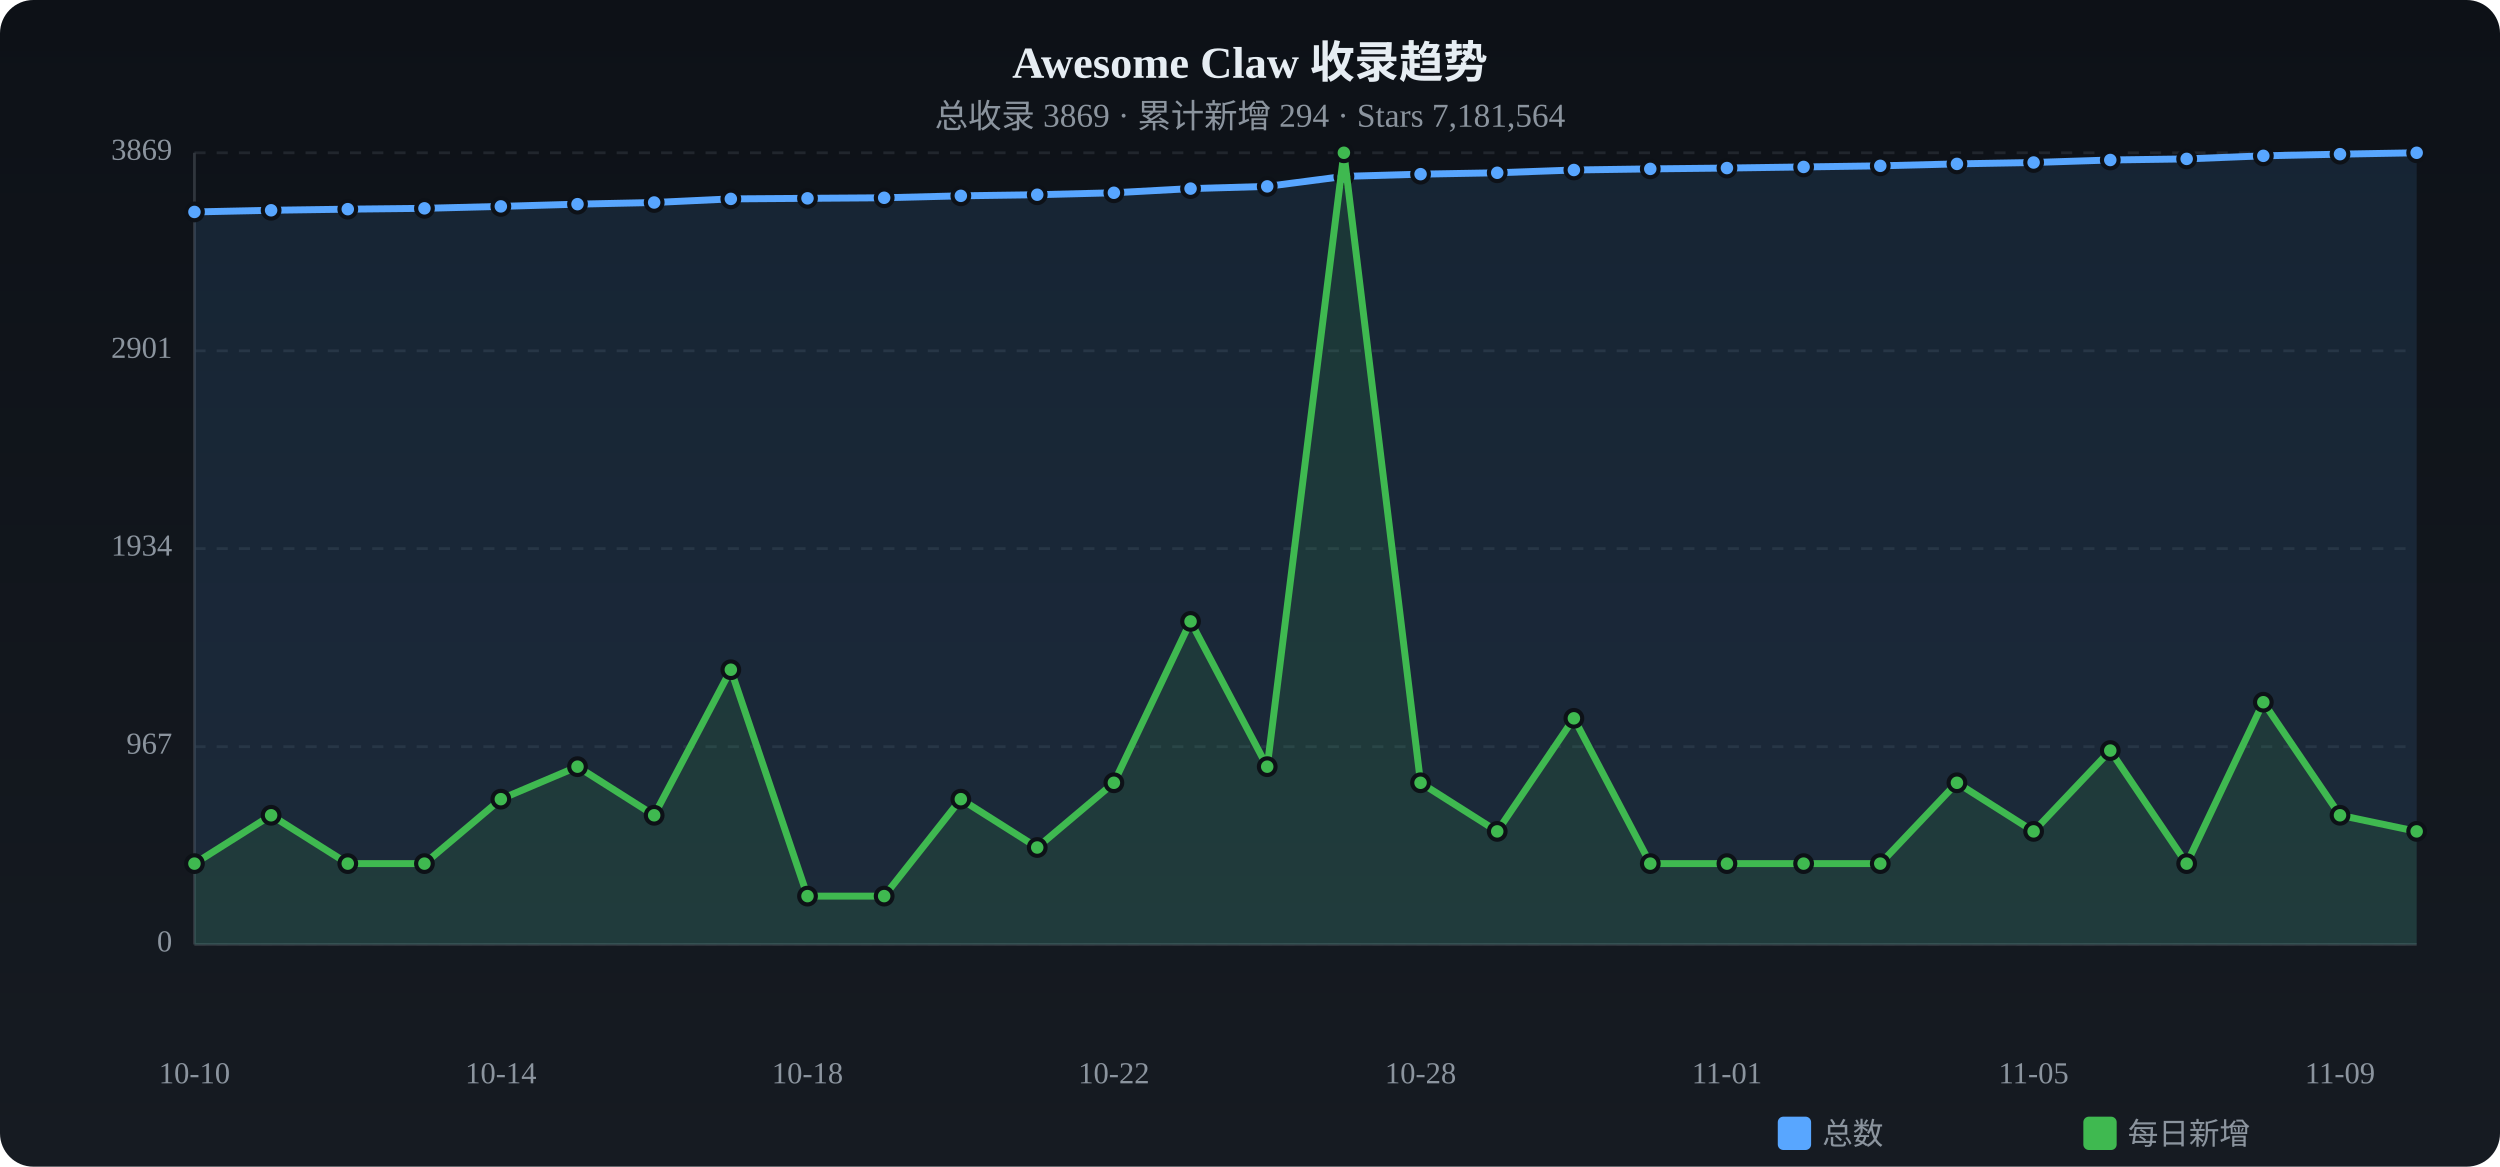
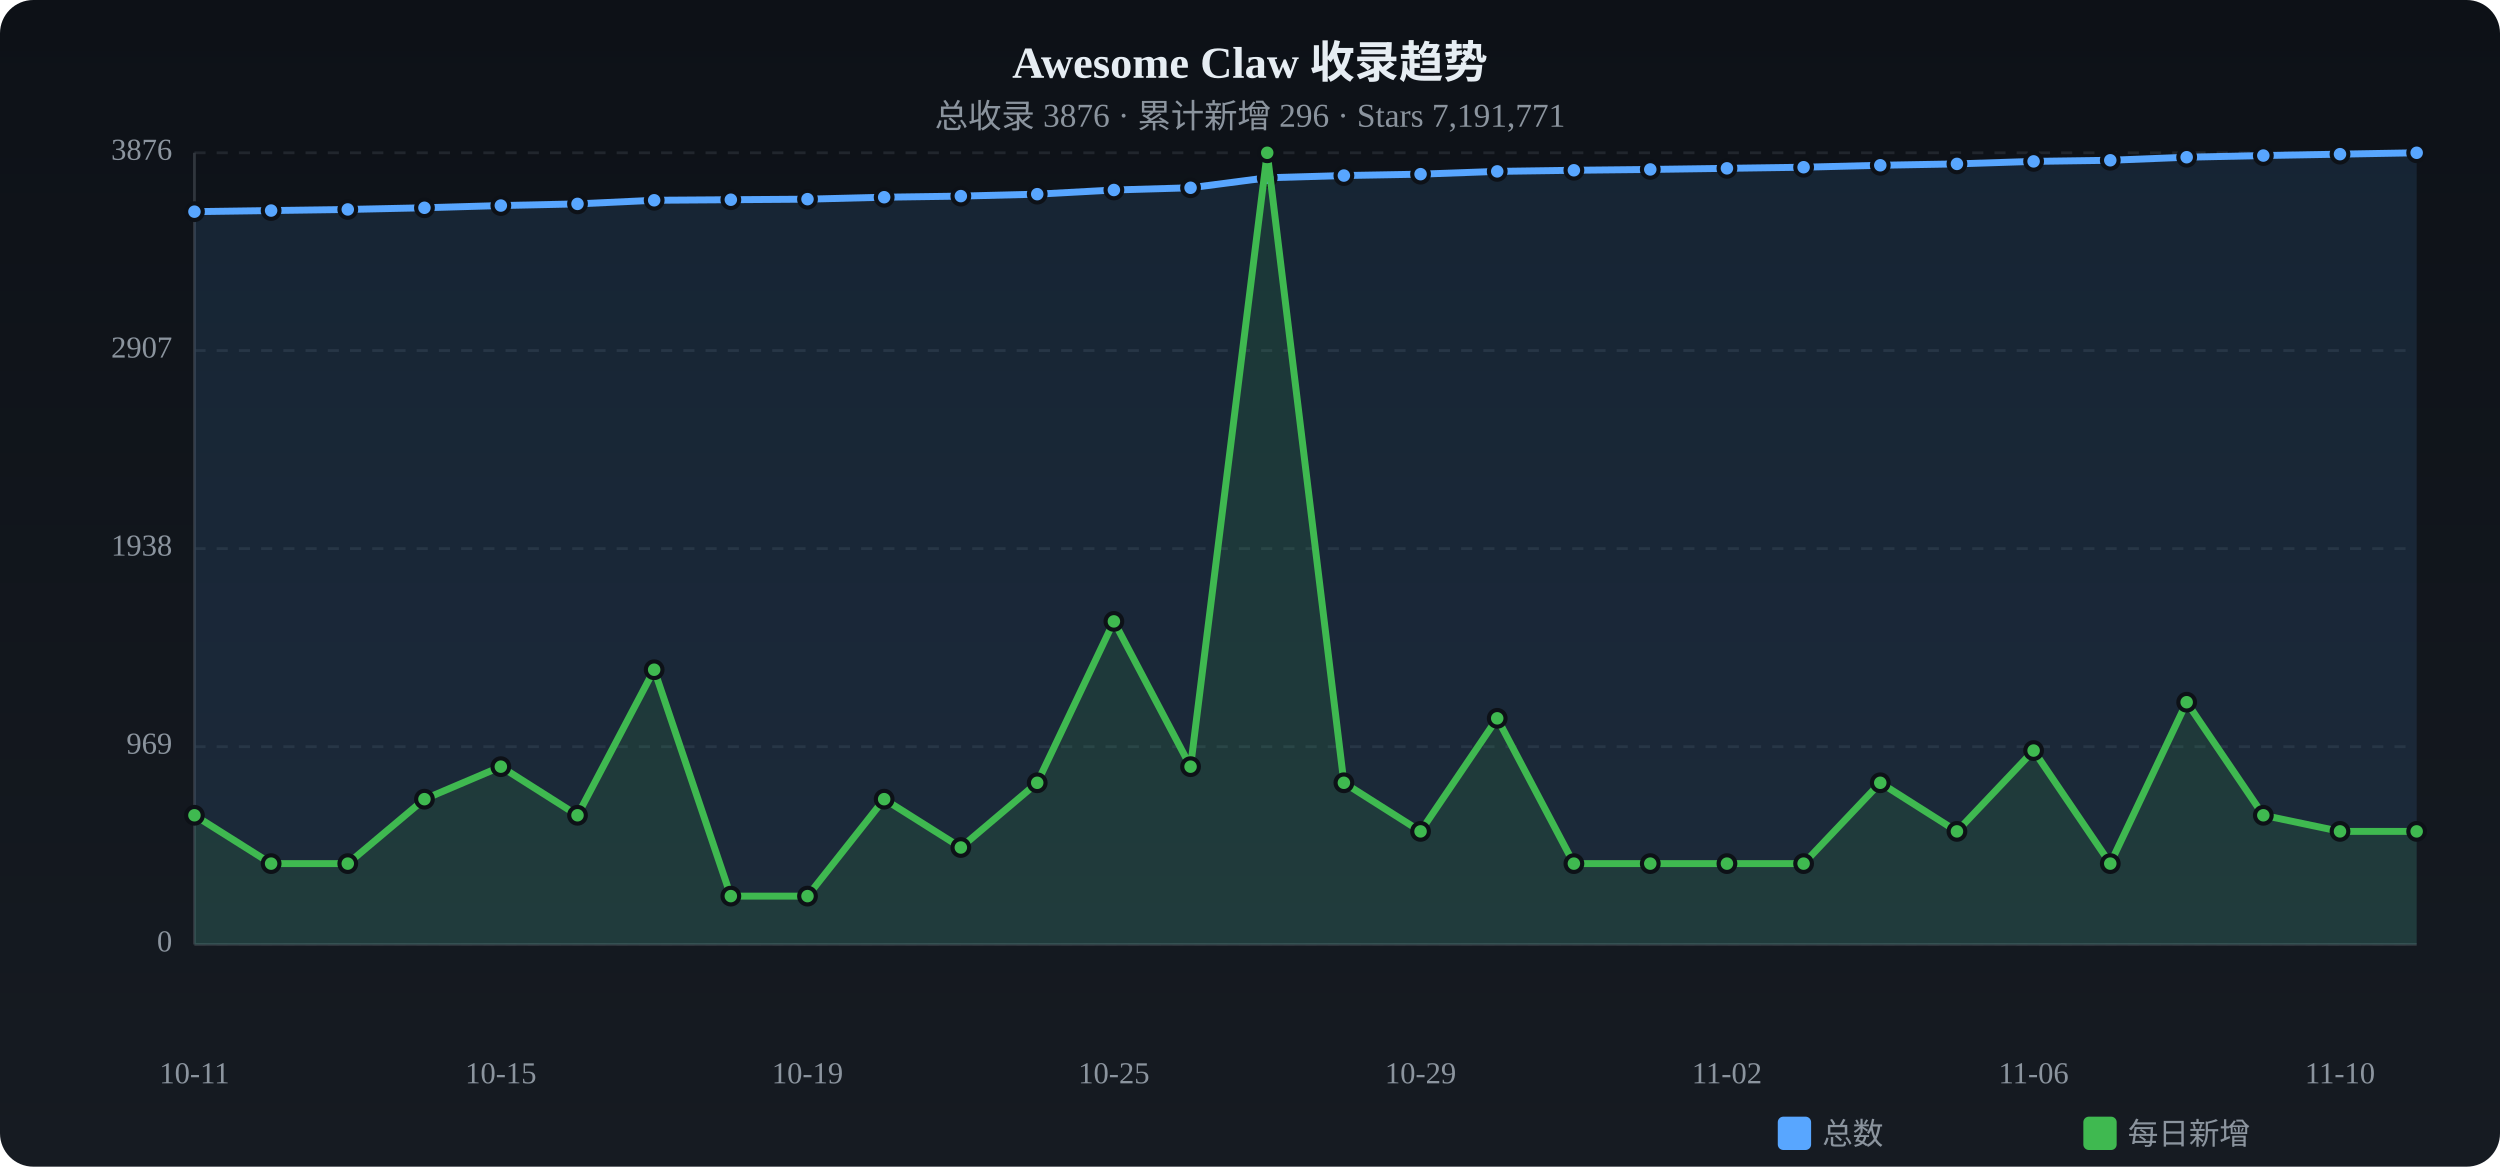
<svg xmlns="http://www.w3.org/2000/svg" viewBox="0 0 900 420" width="900" height="420">
  <defs>
    <linearGradient id="tbg" x1="0%" y1="0%" x2="0%" y2="100%">
      <stop offset="0%" stop-color="#0d1117" />
      <stop offset="100%" stop-color="#161b22" />
    </linearGradient>
  </defs>
  <rect width="900" height="420" rx="12" fill="url(#tbg)" />
  <text x="450.0" y="28" text-anchor="middle" fill="#e6edf3" font-size="16" font-weight="bold">Awesome Claw 收录趋势</text>
-   <text x="450.0" y="46" text-anchor="middle" fill="#8b949e" font-size="12">总收录 3869 · 累计新增 294 · Stars 7,181,564</text>
+   <text x="450.0" y="46" text-anchor="middle" fill="#8b949e" font-size="12">总收录 3876 · 累计新增 296 · Stars 7,191,771</text>
  <text x="62" y="340.0" text-anchor="end" fill="#8b949e" font-size="11" dominant-baseline="middle">0</text>
  <line x1="70" y1="340.0" x2="870" y2="340.0" stroke="#21262d" stroke-dasharray="4 4" />
-   <text x="62" y="268.8" text-anchor="end" fill="#8b949e" font-size="11" dominant-baseline="middle">967</text>
+   <text x="62" y="268.8" text-anchor="end" fill="#8b949e" font-size="11" dominant-baseline="middle">969</text>
  <line x1="70" y1="268.8" x2="870" y2="268.8" stroke="#21262d" stroke-dasharray="4 4" />
-   <text x="62" y="197.5" text-anchor="end" fill="#8b949e" font-size="11" dominant-baseline="middle">1934</text>
+   <text x="62" y="197.5" text-anchor="end" fill="#8b949e" font-size="11" dominant-baseline="middle">1938</text>
  <line x1="70" y1="197.5" x2="870" y2="197.5" stroke="#21262d" stroke-dasharray="4 4" />
-   <text x="62" y="126.3" text-anchor="end" fill="#8b949e" font-size="11" dominant-baseline="middle">2901</text>
-   <line x1="70" y1="126.3" x2="870" y2="126.3" stroke="#21262d" stroke-dasharray="4 4" />
-   <text x="62" y="55.0" text-anchor="end" fill="#8b949e" font-size="11" dominant-baseline="middle">3869</text>
+   <text x="62" y="126.2" text-anchor="end" fill="#8b949e" font-size="11" dominant-baseline="middle">2907</text>
+   <line x1="70" y1="126.2" x2="870" y2="126.2" stroke="#21262d" stroke-dasharray="4 4" />
+   <text x="62" y="55.0" text-anchor="end" fill="#8b949e" font-size="11" dominant-baseline="middle">3876</text>
  <line x1="70" y1="55.0" x2="870" y2="55.0" stroke="#21262d" stroke-dasharray="4 4" />
  <line x1="70" y1="55" x2="70" y2="340" stroke="#30363d" />
  <line x1="70" y1="340" x2="870" y2="340" stroke="#30363d" />
-   <path d="M70.0,76.3 L97.6,75.7 L125.2,75.3 L152.8,75.0 L180.3,74.3 L207.9,73.5 L235.5,72.9 L263.1,71.6 L290.7,71.4 L318.3,71.2 L345.9,70.5 L373.4,70.1 L401.0,69.4 L428.6,67.9 L456.2,67.1 L483.8,63.5 L511.4,62.7 L539.0,62.2 L566.6,61.2 L594.1,60.8 L621.7,60.5 L649.3,60.1 L676.9,59.7 L704.5,59.0 L732.1,58.5 L759.7,57.6 L787.2,57.2 L814.8,56.1 L842.4,55.5 L870.0,55.0 L870.0,340 L70.0,340 Z" fill="#58a6ff" opacity="0.12" />
-   <polyline points="70.0,76.3 97.6,75.7 125.2,75.3 152.8,75.0 180.3,74.3 207.9,73.5 235.5,72.9 263.1,71.6 290.7,71.4 318.3,71.2 345.9,70.5 373.4,70.1 401.0,69.4 428.6,67.9 456.2,67.1 483.8,63.5 511.4,62.7 539.0,62.2 566.6,61.2 594.1,60.8 621.7,60.5 649.3,60.1 676.9,59.7 704.5,59.0 732.1,58.5 759.7,57.6 787.2,57.2 814.8,56.1 842.4,55.5 870.0,55.0" fill="none" stroke="#58a6ff" stroke-width="2.5" stroke-linecap="round" stroke-linejoin="round" />
-   <circle cx="70.0" cy="76.3" r="3" fill="#58a6ff" stroke="#0d1117" stroke-width="1.5" />
-   <circle cx="97.6" cy="75.7" r="3" fill="#58a6ff" stroke="#0d1117" stroke-width="1.5" />
-   <circle cx="125.2" cy="75.3" r="3" fill="#58a6ff" stroke="#0d1117" stroke-width="1.5" />
-   <circle cx="152.8" cy="75.0" r="3" fill="#58a6ff" stroke="#0d1117" stroke-width="1.5" />
-   <circle cx="180.3" cy="74.3" r="3" fill="#58a6ff" stroke="#0d1117" stroke-width="1.5" />
-   <circle cx="207.9" cy="73.5" r="3" fill="#58a6ff" stroke="#0d1117" stroke-width="1.5" />
-   <circle cx="235.5" cy="72.9" r="3" fill="#58a6ff" stroke="#0d1117" stroke-width="1.5" />
-   <circle cx="263.1" cy="71.6" r="3" fill="#58a6ff" stroke="#0d1117" stroke-width="1.5" />
-   <circle cx="290.7" cy="71.4" r="3" fill="#58a6ff" stroke="#0d1117" stroke-width="1.5" />
-   <circle cx="318.3" cy="71.2" r="3" fill="#58a6ff" stroke="#0d1117" stroke-width="1.5" />
-   <circle cx="345.9" cy="70.5" r="3" fill="#58a6ff" stroke="#0d1117" stroke-width="1.5" />
-   <circle cx="373.4" cy="70.1" r="3" fill="#58a6ff" stroke="#0d1117" stroke-width="1.5" />
-   <circle cx="401.0" cy="69.4" r="3" fill="#58a6ff" stroke="#0d1117" stroke-width="1.5" />
-   <circle cx="428.6" cy="67.9" r="3" fill="#58a6ff" stroke="#0d1117" stroke-width="1.5" />
-   <circle cx="456.2" cy="67.1" r="3" fill="#58a6ff" stroke="#0d1117" stroke-width="1.5" />
-   <circle cx="483.8" cy="63.5" r="3" fill="#58a6ff" stroke="#0d1117" stroke-width="1.5" />
+   <path d="M70.0,76.2 L97.6,75.8 L125.2,75.4 L152.8,74.8 L180.3,74.0 L207.9,73.4 L235.5,72.1 L263.1,71.9 L290.7,71.7 L318.3,71.0 L345.9,70.6 L373.4,69.9 L401.0,68.4 L428.6,67.6 L456.2,64.0 L483.8,63.2 L511.4,62.7 L539.0,61.7 L566.6,61.3 L594.1,61.0 L621.7,60.6 L649.3,60.2 L676.9,59.5 L704.5,59.0 L732.1,58.1 L759.7,57.7 L787.2,56.6 L814.8,56.0 L842.4,55.5 L870.0,55.0 L870.0,340 L70.0,340 Z" fill="#58a6ff" opacity="0.12" />
+   <polyline points="70.0,76.2 97.6,75.8 125.2,75.4 152.8,74.8 180.3,74.0 207.9,73.4 235.5,72.1 263.1,71.9 290.7,71.7 318.3,71.0 345.9,70.6 373.4,69.9 401.0,68.4 428.6,67.6 456.2,64.0 483.8,63.2 511.4,62.7 539.0,61.7 566.6,61.3 594.1,61.0 621.7,60.6 649.3,60.2 676.9,59.5 704.5,59.0 732.1,58.1 759.7,57.7 787.2,56.6 814.8,56.0 842.4,55.5 870.0,55.0" fill="none" stroke="#58a6ff" stroke-width="2.5" stroke-linecap="round" stroke-linejoin="round" />
+   <circle cx="70.0" cy="76.2" r="3" fill="#58a6ff" stroke="#0d1117" stroke-width="1.5" />
+   <circle cx="97.6" cy="75.8" r="3" fill="#58a6ff" stroke="#0d1117" stroke-width="1.5" />
+   <circle cx="125.2" cy="75.4" r="3" fill="#58a6ff" stroke="#0d1117" stroke-width="1.5" />
+   <circle cx="152.8" cy="74.8" r="3" fill="#58a6ff" stroke="#0d1117" stroke-width="1.5" />
+   <circle cx="180.3" cy="74.0" r="3" fill="#58a6ff" stroke="#0d1117" stroke-width="1.5" />
+   <circle cx="207.9" cy="73.4" r="3" fill="#58a6ff" stroke="#0d1117" stroke-width="1.5" />
+   <circle cx="235.5" cy="72.1" r="3" fill="#58a6ff" stroke="#0d1117" stroke-width="1.5" />
+   <circle cx="263.1" cy="71.9" r="3" fill="#58a6ff" stroke="#0d1117" stroke-width="1.5" />
+   <circle cx="290.7" cy="71.7" r="3" fill="#58a6ff" stroke="#0d1117" stroke-width="1.5" />
+   <circle cx="318.3" cy="71.0" r="3" fill="#58a6ff" stroke="#0d1117" stroke-width="1.5" />
+   <circle cx="345.9" cy="70.6" r="3" fill="#58a6ff" stroke="#0d1117" stroke-width="1.5" />
+   <circle cx="373.4" cy="69.9" r="3" fill="#58a6ff" stroke="#0d1117" stroke-width="1.5" />
+   <circle cx="401.0" cy="68.4" r="3" fill="#58a6ff" stroke="#0d1117" stroke-width="1.5" />
+   <circle cx="428.6" cy="67.6" r="3" fill="#58a6ff" stroke="#0d1117" stroke-width="1.5" />
+   <circle cx="456.2" cy="64.0" r="3" fill="#58a6ff" stroke="#0d1117" stroke-width="1.5" />
+   <circle cx="483.8" cy="63.2" r="3" fill="#58a6ff" stroke="#0d1117" stroke-width="1.5" />
  <circle cx="511.4" cy="62.7" r="3" fill="#58a6ff" stroke="#0d1117" stroke-width="1.5" />
-   <circle cx="539.0" cy="62.2" r="3" fill="#58a6ff" stroke="#0d1117" stroke-width="1.5" />
-   <circle cx="566.6" cy="61.2" r="3" fill="#58a6ff" stroke="#0d1117" stroke-width="1.5" />
-   <circle cx="594.1" cy="60.8" r="3" fill="#58a6ff" stroke="#0d1117" stroke-width="1.5" />
-   <circle cx="621.7" cy="60.5" r="3" fill="#58a6ff" stroke="#0d1117" stroke-width="1.5" />
-   <circle cx="649.3" cy="60.1" r="3" fill="#58a6ff" stroke="#0d1117" stroke-width="1.5" />
-   <circle cx="676.9" cy="59.7" r="3" fill="#58a6ff" stroke="#0d1117" stroke-width="1.5" />
+   <circle cx="539.0" cy="61.7" r="3" fill="#58a6ff" stroke="#0d1117" stroke-width="1.5" />
+   <circle cx="566.6" cy="61.3" r="3" fill="#58a6ff" stroke="#0d1117" stroke-width="1.5" />
+   <circle cx="594.1" cy="61.0" r="3" fill="#58a6ff" stroke="#0d1117" stroke-width="1.5" />
+   <circle cx="621.7" cy="60.6" r="3" fill="#58a6ff" stroke="#0d1117" stroke-width="1.5" />
+   <circle cx="649.3" cy="60.2" r="3" fill="#58a6ff" stroke="#0d1117" stroke-width="1.5" />
+   <circle cx="676.9" cy="59.5" r="3" fill="#58a6ff" stroke="#0d1117" stroke-width="1.5" />
  <circle cx="704.5" cy="59.0" r="3" fill="#58a6ff" stroke="#0d1117" stroke-width="1.5" />
-   <circle cx="732.1" cy="58.5" r="3" fill="#58a6ff" stroke="#0d1117" stroke-width="1.5" />
-   <circle cx="759.7" cy="57.6" r="3" fill="#58a6ff" stroke="#0d1117" stroke-width="1.5" />
-   <circle cx="787.2" cy="57.2" r="3" fill="#58a6ff" stroke="#0d1117" stroke-width="1.5" />
-   <circle cx="814.8" cy="56.1" r="3" fill="#58a6ff" stroke="#0d1117" stroke-width="1.5" />
+   <circle cx="732.1" cy="58.1" r="3" fill="#58a6ff" stroke="#0d1117" stroke-width="1.5" />
+   <circle cx="759.7" cy="57.7" r="3" fill="#58a6ff" stroke="#0d1117" stroke-width="1.5" />
+   <circle cx="787.2" cy="56.6" r="3" fill="#58a6ff" stroke="#0d1117" stroke-width="1.5" />
+   <circle cx="814.8" cy="56.0" r="3" fill="#58a6ff" stroke="#0d1117" stroke-width="1.5" />
  <circle cx="842.4" cy="55.5" r="3" fill="#58a6ff" stroke="#0d1117" stroke-width="1.5" />
  <circle cx="870.0" cy="55.0" r="3" fill="#58a6ff" stroke="#0d1117" stroke-width="1.5" />
-   <path d="M70.0,310.9 L97.6,293.5 L125.2,310.9 L152.8,310.9 L180.3,287.7 L207.9,276.0 L235.5,293.5 L263.1,241.1 L290.7,322.6 L318.3,322.6 L345.9,287.7 L373.4,305.1 L401.0,281.8 L428.6,223.7 L456.2,276.0 L483.8,55.0 L511.4,281.8 L539.0,299.3 L566.6,258.6 L594.1,310.9 L621.7,310.9 L649.3,310.9 L676.9,310.9 L704.5,281.8 L732.1,299.3 L759.7,270.2 L787.2,310.9 L814.8,252.8 L842.4,293.5 L870.0,299.3 L870.0,340 L70.0,340 Z" fill="#3fb950" opacity="0.12" />
-   <polyline points="70.0,310.9 97.6,293.5 125.2,310.9 152.8,310.9 180.3,287.7 207.9,276.0 235.5,293.5 263.1,241.1 290.7,322.6 318.3,322.6 345.9,287.7 373.4,305.1 401.0,281.8 428.6,223.7 456.2,276.0 483.8,55.0 511.4,281.8 539.0,299.3 566.6,258.6 594.1,310.9 621.7,310.9 649.3,310.9 676.9,310.9 704.5,281.8 732.1,299.3 759.7,270.2 787.2,310.9 814.8,252.8 842.4,293.5 870.0,299.3" fill="none" stroke="#3fb950" stroke-width="2.5" stroke-linecap="round" stroke-linejoin="round" />
-   <circle cx="70.0" cy="310.9" r="3" fill="#3fb950" stroke="#0d1117" stroke-width="1.5" />
-   <circle cx="97.6" cy="293.5" r="3" fill="#3fb950" stroke="#0d1117" stroke-width="1.5" />
+   <path d="M70.0,293.5 L97.6,310.9 L125.2,310.9 L152.8,287.7 L180.3,276.0 L207.9,293.5 L235.5,241.1 L263.1,322.6 L290.7,322.6 L318.3,287.7 L345.9,305.1 L373.4,281.8 L401.0,223.7 L428.6,276.0 L456.2,55.0 L483.8,281.8 L511.4,299.3 L539.0,258.6 L566.6,310.9 L594.1,310.9 L621.7,310.9 L649.3,310.9 L676.9,281.8 L704.5,299.3 L732.1,270.2 L759.7,310.9 L787.2,252.8 L814.8,293.5 L842.4,299.3 L870.0,299.3 L870.0,340 L70.0,340 Z" fill="#3fb950" opacity="0.12" />
+   <polyline points="70.0,293.5 97.6,310.9 125.2,310.9 152.8,287.7 180.3,276.0 207.9,293.5 235.5,241.1 263.1,322.6 290.7,322.6 318.3,287.7 345.9,305.1 373.4,281.8 401.0,223.7 428.6,276.0 456.2,55.0 483.8,281.8 511.4,299.3 539.0,258.6 566.6,310.9 594.1,310.9 621.7,310.9 649.3,310.9 676.9,281.8 704.5,299.3 732.1,270.2 759.7,310.9 787.2,252.8 814.8,293.5 842.4,299.3 870.0,299.3" fill="none" stroke="#3fb950" stroke-width="2.5" stroke-linecap="round" stroke-linejoin="round" />
+   <circle cx="70.0" cy="293.5" r="3" fill="#3fb950" stroke="#0d1117" stroke-width="1.5" />
+   <circle cx="97.6" cy="310.9" r="3" fill="#3fb950" stroke="#0d1117" stroke-width="1.5" />
  <circle cx="125.2" cy="310.9" r="3" fill="#3fb950" stroke="#0d1117" stroke-width="1.5" />
-   <circle cx="152.8" cy="310.9" r="3" fill="#3fb950" stroke="#0d1117" stroke-width="1.5" />
-   <circle cx="180.3" cy="287.7" r="3" fill="#3fb950" stroke="#0d1117" stroke-width="1.5" />
-   <circle cx="207.9" cy="276.0" r="3" fill="#3fb950" stroke="#0d1117" stroke-width="1.5" />
-   <circle cx="235.5" cy="293.5" r="3" fill="#3fb950" stroke="#0d1117" stroke-width="1.5" />
-   <circle cx="263.1" cy="241.1" r="3" fill="#3fb950" stroke="#0d1117" stroke-width="1.5" />
+   <circle cx="152.8" cy="287.7" r="3" fill="#3fb950" stroke="#0d1117" stroke-width="1.5" />
+   <circle cx="180.3" cy="276.0" r="3" fill="#3fb950" stroke="#0d1117" stroke-width="1.5" />
+   <circle cx="207.9" cy="293.5" r="3" fill="#3fb950" stroke="#0d1117" stroke-width="1.5" />
+   <circle cx="235.5" cy="241.1" r="3" fill="#3fb950" stroke="#0d1117" stroke-width="1.5" />
+   <circle cx="263.1" cy="322.6" r="3" fill="#3fb950" stroke="#0d1117" stroke-width="1.5" />
  <circle cx="290.7" cy="322.6" r="3" fill="#3fb950" stroke="#0d1117" stroke-width="1.5" />
-   <circle cx="318.3" cy="322.6" r="3" fill="#3fb950" stroke="#0d1117" stroke-width="1.5" />
-   <circle cx="345.9" cy="287.7" r="3" fill="#3fb950" stroke="#0d1117" stroke-width="1.5" />
-   <circle cx="373.4" cy="305.1" r="3" fill="#3fb950" stroke="#0d1117" stroke-width="1.5" />
-   <circle cx="401.0" cy="281.8" r="3" fill="#3fb950" stroke="#0d1117" stroke-width="1.5" />
-   <circle cx="428.6" cy="223.7" r="3" fill="#3fb950" stroke="#0d1117" stroke-width="1.5" />
-   <circle cx="456.2" cy="276.0" r="3" fill="#3fb950" stroke="#0d1117" stroke-width="1.5" />
-   <circle cx="483.8" cy="55.0" r="3" fill="#3fb950" stroke="#0d1117" stroke-width="1.5" />
-   <circle cx="511.4" cy="281.8" r="3" fill="#3fb950" stroke="#0d1117" stroke-width="1.5" />
-   <circle cx="539.0" cy="299.3" r="3" fill="#3fb950" stroke="#0d1117" stroke-width="1.5" />
-   <circle cx="566.6" cy="258.6" r="3" fill="#3fb950" stroke="#0d1117" stroke-width="1.5" />
+   <circle cx="318.3" cy="287.7" r="3" fill="#3fb950" stroke="#0d1117" stroke-width="1.5" />
+   <circle cx="345.9" cy="305.1" r="3" fill="#3fb950" stroke="#0d1117" stroke-width="1.5" />
+   <circle cx="373.4" cy="281.8" r="3" fill="#3fb950" stroke="#0d1117" stroke-width="1.5" />
+   <circle cx="401.0" cy="223.7" r="3" fill="#3fb950" stroke="#0d1117" stroke-width="1.5" />
+   <circle cx="428.6" cy="276.0" r="3" fill="#3fb950" stroke="#0d1117" stroke-width="1.5" />
+   <circle cx="456.2" cy="55.0" r="3" fill="#3fb950" stroke="#0d1117" stroke-width="1.5" />
+   <circle cx="483.8" cy="281.8" r="3" fill="#3fb950" stroke="#0d1117" stroke-width="1.5" />
+   <circle cx="511.4" cy="299.3" r="3" fill="#3fb950" stroke="#0d1117" stroke-width="1.5" />
+   <circle cx="539.0" cy="258.6" r="3" fill="#3fb950" stroke="#0d1117" stroke-width="1.5" />
+   <circle cx="566.6" cy="310.9" r="3" fill="#3fb950" stroke="#0d1117" stroke-width="1.5" />
  <circle cx="594.1" cy="310.9" r="3" fill="#3fb950" stroke="#0d1117" stroke-width="1.5" />
  <circle cx="621.7" cy="310.9" r="3" fill="#3fb950" stroke="#0d1117" stroke-width="1.5" />
  <circle cx="649.3" cy="310.9" r="3" fill="#3fb950" stroke="#0d1117" stroke-width="1.5" />
-   <circle cx="676.9" cy="310.9" r="3" fill="#3fb950" stroke="#0d1117" stroke-width="1.5" />
-   <circle cx="704.5" cy="281.8" r="3" fill="#3fb950" stroke="#0d1117" stroke-width="1.5" />
-   <circle cx="732.1" cy="299.3" r="3" fill="#3fb950" stroke="#0d1117" stroke-width="1.5" />
-   <circle cx="759.7" cy="270.2" r="3" fill="#3fb950" stroke="#0d1117" stroke-width="1.5" />
-   <circle cx="787.2" cy="310.9" r="3" fill="#3fb950" stroke="#0d1117" stroke-width="1.5" />
-   <circle cx="814.8" cy="252.8" r="3" fill="#3fb950" stroke="#0d1117" stroke-width="1.5" />
-   <circle cx="842.4" cy="293.5" r="3" fill="#3fb950" stroke="#0d1117" stroke-width="1.5" />
+   <circle cx="676.9" cy="281.8" r="3" fill="#3fb950" stroke="#0d1117" stroke-width="1.5" />
+   <circle cx="704.5" cy="299.3" r="3" fill="#3fb950" stroke="#0d1117" stroke-width="1.5" />
+   <circle cx="732.1" cy="270.2" r="3" fill="#3fb950" stroke="#0d1117" stroke-width="1.5" />
+   <circle cx="759.7" cy="310.9" r="3" fill="#3fb950" stroke="#0d1117" stroke-width="1.5" />
+   <circle cx="787.2" cy="252.8" r="3" fill="#3fb950" stroke="#0d1117" stroke-width="1.5" />
+   <circle cx="814.8" cy="293.5" r="3" fill="#3fb950" stroke="#0d1117" stroke-width="1.5" />
+   <circle cx="842.4" cy="299.3" r="3" fill="#3fb950" stroke="#0d1117" stroke-width="1.5" />
  <circle cx="870.0" cy="299.3" r="3" fill="#3fb950" stroke="#0d1117" stroke-width="1.5" />
-   <text x="70.0" y="390" text-anchor="middle" fill="#8b949e" font-size="11">10-10</text>
-   <text x="180.3" y="390" text-anchor="middle" fill="#8b949e" font-size="11">10-14</text>
-   <text x="290.7" y="390" text-anchor="middle" fill="#8b949e" font-size="11">10-18</text>
-   <text x="401.0" y="390" text-anchor="middle" fill="#8b949e" font-size="11">10-22</text>
-   <text x="511.4" y="390" text-anchor="middle" fill="#8b949e" font-size="11">10-28</text>
-   <text x="621.7" y="390" text-anchor="middle" fill="#8b949e" font-size="11">11-01</text>
-   <text x="732.1" y="390" text-anchor="middle" fill="#8b949e" font-size="11">11-05</text>
-   <text x="842.4" y="390" text-anchor="middle" fill="#8b949e" font-size="11">11-09</text>
+   <text x="70.0" y="390" text-anchor="middle" fill="#8b949e" font-size="11">10-11</text>
+   <text x="180.3" y="390" text-anchor="middle" fill="#8b949e" font-size="11">10-15</text>
+   <text x="290.7" y="390" text-anchor="middle" fill="#8b949e" font-size="11">10-19</text>
+   <text x="401.0" y="390" text-anchor="middle" fill="#8b949e" font-size="11">10-25</text>
+   <text x="511.4" y="390" text-anchor="middle" fill="#8b949e" font-size="11">10-29</text>
+   <text x="621.7" y="390" text-anchor="middle" fill="#8b949e" font-size="11">11-02</text>
+   <text x="732.1" y="390" text-anchor="middle" fill="#8b949e" font-size="11">11-06</text>
+   <text x="842.4" y="390" text-anchor="middle" fill="#8b949e" font-size="11">11-10</text>
  <rect x="640" y="402" width="12" height="12" rx="2" fill="#58a6ff" />
  <text x="656" y="412" fill="#8b949e" font-size="11">总数</text>
  <rect x="750" y="402" width="12" height="12" rx="2" fill="#3fb950" />
  <text x="766" y="412" fill="#8b949e" font-size="11">每日新增</text>
</svg>
